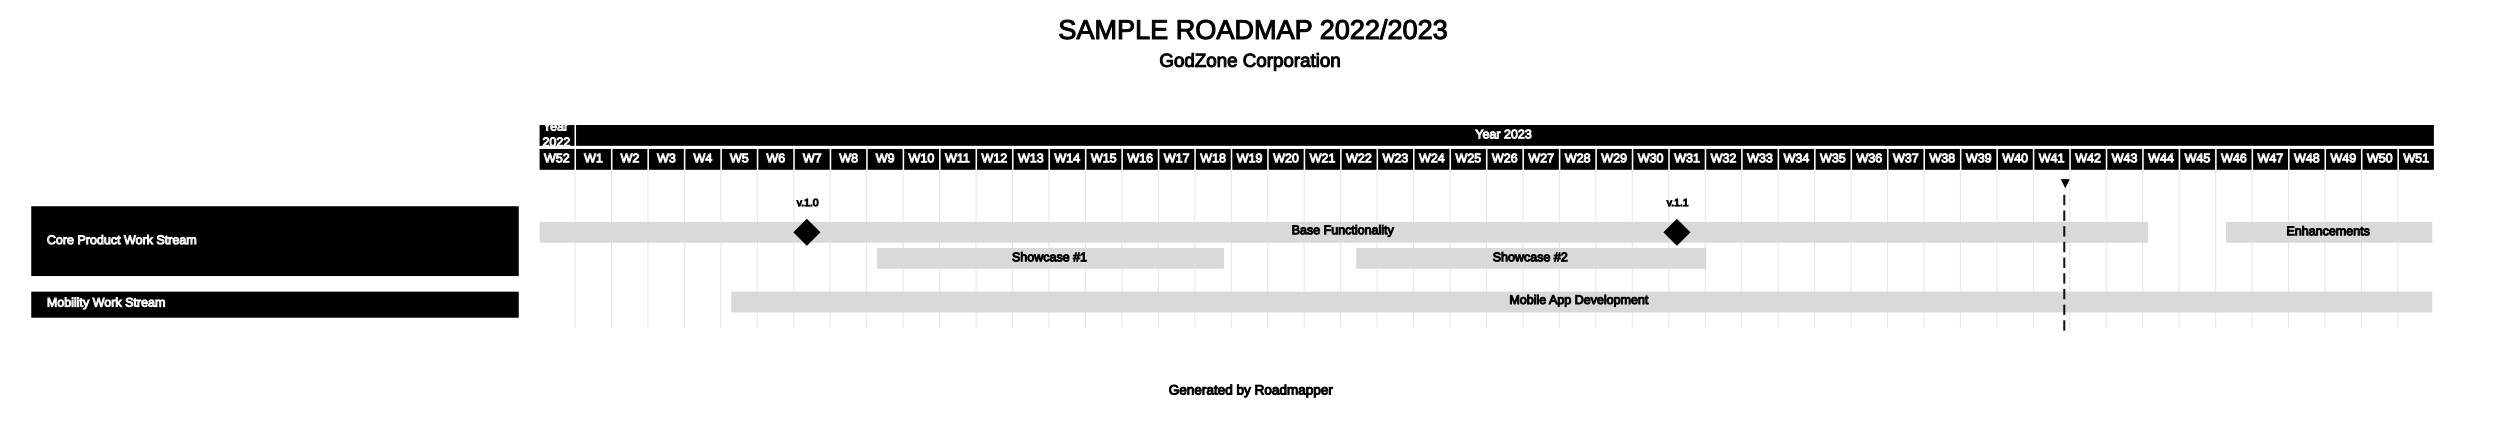
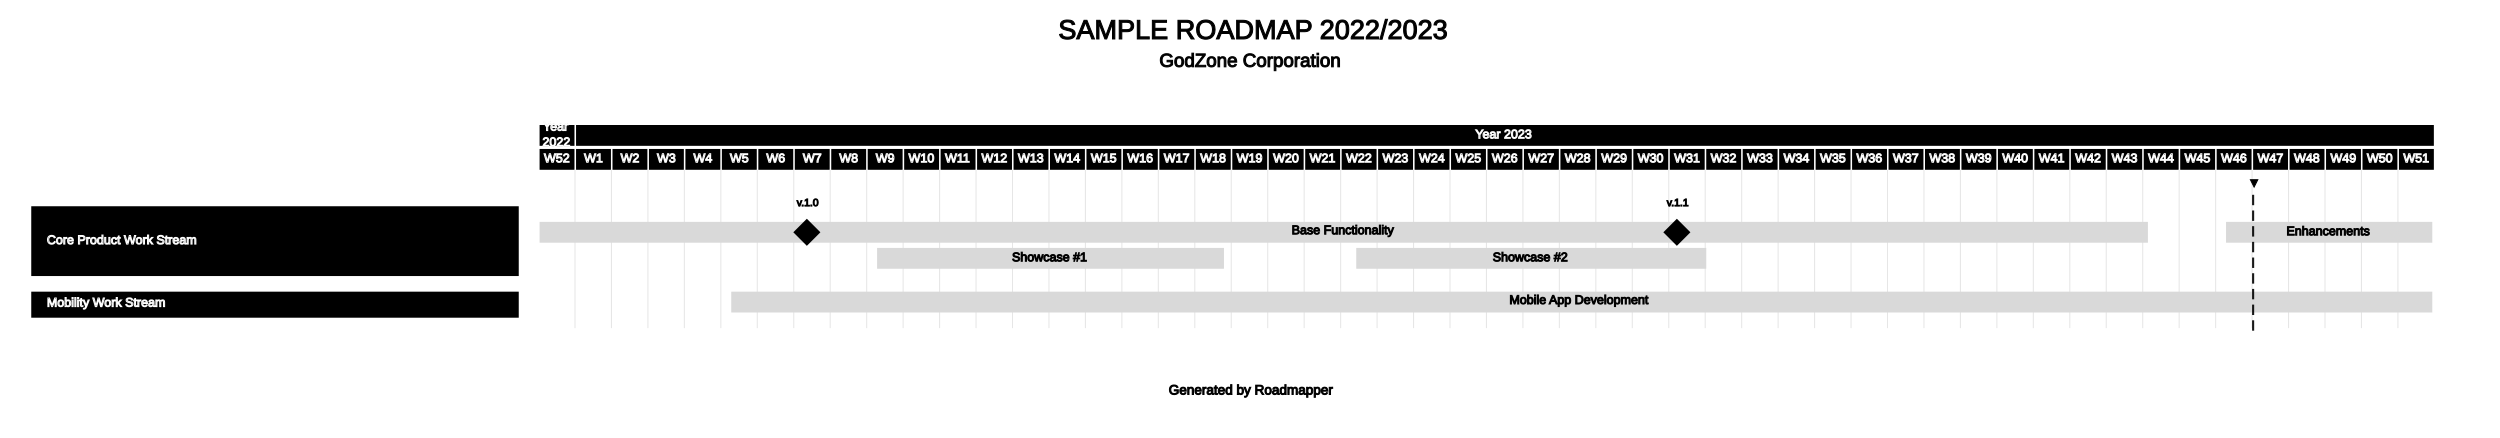
<svg xmlns="http://www.w3.org/2000/svg" width="2400" height="420" viewBox="0 0 2400 420">
  <defs>
</defs>
  <rect x="0" y="0" width="2400" height="1000" fill="#FFFFFF" />
  <text x="1016.0" y="30" font-size="26" text-anchor="start" dominant-baseline="middle" font-family="Arial" stroke="#000000">SAMPLE ROADMAP 2022/2023</text>
  <text x="1113.0" y="59" font-size="18" text-anchor="start" dominant-baseline="middle" font-family="Arial" stroke="#000000">GodZone Corporation</text>
  <rect x="518.0" y="120" width="33.5" height="20" fill="#000000" />
  <text x="521.25" y="117.0" font-size="12" stroke="#FFFFFF" text-anchor="start" dominant-baseline="hanging" font-family="Arial">Year</text>
  <text x="520.75" y="132.0" font-size="12" stroke="#FFFFFF" text-anchor="start" dominant-baseline="hanging" font-family="Arial">2022</text>
  <rect x="553.0" y="120" width="1783.5" height="20" fill="#000000" />
  <text x="1416.25" y="124.5" font-size="12" stroke="#FFFFFF" text-anchor="start" dominant-baseline="hanging" font-family="Arial">Year 2023</text>
  <rect x="518.0" y="143" width="33.5" height="20" fill="#000000" />
  <text x="522.25" y="147.5" font-size="12" stroke="#FFFFFF" text-anchor="start" dominant-baseline="hanging" font-family="Arial">W52</text>
  <rect x="553.0" y="143" width="33.5" height="20" fill="#000000" />
  <text x="560.75" y="147.5" font-size="12" stroke="#FFFFFF" text-anchor="start" dominant-baseline="hanging" font-family="Arial">W1</text>
  <rect x="588.0" y="143" width="33.5" height="20" fill="#000000" />
  <text x="595.75" y="147.5" font-size="12" stroke="#FFFFFF" text-anchor="start" dominant-baseline="hanging" font-family="Arial">W2</text>
  <rect x="623.0" y="143" width="33.5" height="20" fill="#000000" />
  <text x="630.75" y="147.5" font-size="12" stroke="#FFFFFF" text-anchor="start" dominant-baseline="hanging" font-family="Arial">W3</text>
  <rect x="658.0" y="143" width="33.5" height="20" fill="#000000" />
  <text x="665.75" y="147.5" font-size="12" stroke="#FFFFFF" text-anchor="start" dominant-baseline="hanging" font-family="Arial">W4</text>
  <rect x="693.0" y="143" width="33.5" height="20" fill="#000000" />
  <text x="700.75" y="147.5" font-size="12" stroke="#FFFFFF" text-anchor="start" dominant-baseline="hanging" font-family="Arial">W5</text>
  <rect x="728.0" y="143" width="33.5" height="20" fill="#000000" />
  <text x="735.75" y="147.5" font-size="12" stroke="#FFFFFF" text-anchor="start" dominant-baseline="hanging" font-family="Arial">W6</text>
  <rect x="763.0" y="143" width="33.5" height="20" fill="#000000" />
  <text x="770.75" y="147.5" font-size="12" stroke="#FFFFFF" text-anchor="start" dominant-baseline="hanging" font-family="Arial">W7</text>
  <rect x="798.0" y="143" width="33.5" height="20" fill="#000000" />
  <text x="805.75" y="147.5" font-size="12" stroke="#FFFFFF" text-anchor="start" dominant-baseline="hanging" font-family="Arial">W8</text>
  <rect x="833.0" y="143" width="33.5" height="20" fill="#000000" />
  <text x="840.75" y="147.5" font-size="12" stroke="#FFFFFF" text-anchor="start" dominant-baseline="hanging" font-family="Arial">W9</text>
  <rect x="868.0" y="143" width="33.5" height="20" fill="#000000" />
  <text x="872.25" y="147.5" font-size="12" stroke="#FFFFFF" text-anchor="start" dominant-baseline="hanging" font-family="Arial">W10</text>
  <rect x="903.0" y="143" width="33.5" height="20" fill="#000000" />
  <text x="907.25" y="147.5" font-size="12" stroke="#FFFFFF" text-anchor="start" dominant-baseline="hanging" font-family="Arial">W11</text>
  <rect x="938.0" y="143" width="33.5" height="20" fill="#000000" />
  <text x="942.25" y="147.5" font-size="12" stroke="#FFFFFF" text-anchor="start" dominant-baseline="hanging" font-family="Arial">W12</text>
  <rect x="973.0" y="143" width="33.5" height="20" fill="#000000" />
  <text x="977.25" y="147.5" font-size="12" stroke="#FFFFFF" text-anchor="start" dominant-baseline="hanging" font-family="Arial">W13</text>
  <rect x="1008.0" y="143" width="33.5" height="20" fill="#000000" />
  <text x="1012.25" y="147.5" font-size="12" stroke="#FFFFFF" text-anchor="start" dominant-baseline="hanging" font-family="Arial">W14</text>
  <rect x="1043.0" y="143" width="33.5" height="20" fill="#000000" />
  <text x="1047.25" y="147.5" font-size="12" stroke="#FFFFFF" text-anchor="start" dominant-baseline="hanging" font-family="Arial">W15</text>
  <rect x="1078.0" y="143" width="33.5" height="20" fill="#000000" />
  <text x="1082.25" y="147.5" font-size="12" stroke="#FFFFFF" text-anchor="start" dominant-baseline="hanging" font-family="Arial">W16</text>
  <rect x="1113.0" y="143" width="33.5" height="20" fill="#000000" />
  <text x="1117.25" y="147.5" font-size="12" stroke="#FFFFFF" text-anchor="start" dominant-baseline="hanging" font-family="Arial">W17</text>
  <rect x="1148.0" y="143" width="33.5" height="20" fill="#000000" />
  <text x="1152.25" y="147.5" font-size="12" stroke="#FFFFFF" text-anchor="start" dominant-baseline="hanging" font-family="Arial">W18</text>
  <rect x="1183.0" y="143" width="33.5" height="20" fill="#000000" />
  <text x="1187.25" y="147.5" font-size="12" stroke="#FFFFFF" text-anchor="start" dominant-baseline="hanging" font-family="Arial">W19</text>
  <rect x="1218.0" y="143" width="33.5" height="20" fill="#000000" />
  <text x="1222.25" y="147.5" font-size="12" stroke="#FFFFFF" text-anchor="start" dominant-baseline="hanging" font-family="Arial">W20</text>
  <rect x="1253.0" y="143" width="33.5" height="20" fill="#000000" />
  <text x="1257.25" y="147.5" font-size="12" stroke="#FFFFFF" text-anchor="start" dominant-baseline="hanging" font-family="Arial">W21</text>
  <rect x="1288.0" y="143" width="33.5" height="20" fill="#000000" />
  <text x="1292.25" y="147.5" font-size="12" stroke="#FFFFFF" text-anchor="start" dominant-baseline="hanging" font-family="Arial">W22</text>
  <rect x="1323.0" y="143" width="33.5" height="20" fill="#000000" />
  <text x="1327.25" y="147.5" font-size="12" stroke="#FFFFFF" text-anchor="start" dominant-baseline="hanging" font-family="Arial">W23</text>
  <rect x="1358.0" y="143" width="33.5" height="20" fill="#000000" />
  <text x="1362.25" y="147.5" font-size="12" stroke="#FFFFFF" text-anchor="start" dominant-baseline="hanging" font-family="Arial">W24</text>
  <rect x="1393.0" y="143" width="33.5" height="20" fill="#000000" />
  <text x="1397.25" y="147.5" font-size="12" stroke="#FFFFFF" text-anchor="start" dominant-baseline="hanging" font-family="Arial">W25</text>
  <rect x="1428.0" y="143" width="33.5" height="20" fill="#000000" />
  <text x="1432.25" y="147.5" font-size="12" stroke="#FFFFFF" text-anchor="start" dominant-baseline="hanging" font-family="Arial">W26</text>
  <rect x="1463.0" y="143" width="33.5" height="20" fill="#000000" />
  <text x="1467.25" y="147.5" font-size="12" stroke="#FFFFFF" text-anchor="start" dominant-baseline="hanging" font-family="Arial">W27</text>
  <rect x="1498.0" y="143" width="33.5" height="20" fill="#000000" />
  <text x="1502.25" y="147.5" font-size="12" stroke="#FFFFFF" text-anchor="start" dominant-baseline="hanging" font-family="Arial">W28</text>
  <rect x="1533.0" y="143" width="33.5" height="20" fill="#000000" />
  <text x="1537.25" y="147.5" font-size="12" stroke="#FFFFFF" text-anchor="start" dominant-baseline="hanging" font-family="Arial">W29</text>
  <rect x="1568.0" y="143" width="33.5" height="20" fill="#000000" />
  <text x="1572.25" y="147.5" font-size="12" stroke="#FFFFFF" text-anchor="start" dominant-baseline="hanging" font-family="Arial">W30</text>
  <rect x="1603.0" y="143" width="33.5" height="20" fill="#000000" />
  <text x="1607.25" y="147.5" font-size="12" stroke="#FFFFFF" text-anchor="start" dominant-baseline="hanging" font-family="Arial">W31</text>
  <rect x="1638.0" y="143" width="33.5" height="20" fill="#000000" />
  <text x="1642.25" y="147.5" font-size="12" stroke="#FFFFFF" text-anchor="start" dominant-baseline="hanging" font-family="Arial">W32</text>
  <rect x="1673.0" y="143" width="33.5" height="20" fill="#000000" />
  <text x="1677.25" y="147.5" font-size="12" stroke="#FFFFFF" text-anchor="start" dominant-baseline="hanging" font-family="Arial">W33</text>
  <rect x="1708.0" y="143" width="33.5" height="20" fill="#000000" />
  <text x="1712.25" y="147.5" font-size="12" stroke="#FFFFFF" text-anchor="start" dominant-baseline="hanging" font-family="Arial">W34</text>
  <rect x="1743.0" y="143" width="33.5" height="20" fill="#000000" />
  <text x="1747.25" y="147.5" font-size="12" stroke="#FFFFFF" text-anchor="start" dominant-baseline="hanging" font-family="Arial">W35</text>
  <rect x="1778.0" y="143" width="33.5" height="20" fill="#000000" />
  <text x="1782.25" y="147.5" font-size="12" stroke="#FFFFFF" text-anchor="start" dominant-baseline="hanging" font-family="Arial">W36</text>
  <rect x="1813.0" y="143" width="33.5" height="20" fill="#000000" />
  <text x="1817.25" y="147.5" font-size="12" stroke="#FFFFFF" text-anchor="start" dominant-baseline="hanging" font-family="Arial">W37</text>
  <rect x="1848.0" y="143" width="33.5" height="20" fill="#000000" />
  <text x="1852.25" y="147.5" font-size="12" stroke="#FFFFFF" text-anchor="start" dominant-baseline="hanging" font-family="Arial">W38</text>
  <rect x="1883.0" y="143" width="33.5" height="20" fill="#000000" />
  <text x="1887.25" y="147.5" font-size="12" stroke="#FFFFFF" text-anchor="start" dominant-baseline="hanging" font-family="Arial">W39</text>
  <rect x="1918.0" y="143" width="33.5" height="20" fill="#000000" />
  <text x="1922.25" y="147.5" font-size="12" stroke="#FFFFFF" text-anchor="start" dominant-baseline="hanging" font-family="Arial">W40</text>
  <rect x="1953.0" y="143" width="33.5" height="20" fill="#000000" />
  <text x="1957.25" y="147.5" font-size="12" stroke="#FFFFFF" text-anchor="start" dominant-baseline="hanging" font-family="Arial">W41</text>
  <rect x="1988.0" y="143" width="33.5" height="20" fill="#000000" />
  <text x="1992.25" y="147.5" font-size="12" stroke="#FFFFFF" text-anchor="start" dominant-baseline="hanging" font-family="Arial">W42</text>
  <rect x="2023.0" y="143" width="33.5" height="20" fill="#000000" />
  <text x="2027.25" y="147.5" font-size="12" stroke="#FFFFFF" text-anchor="start" dominant-baseline="hanging" font-family="Arial">W43</text>
  <rect x="2058.0" y="143" width="33.5" height="20" fill="#000000" />
  <text x="2062.25" y="147.5" font-size="12" stroke="#FFFFFF" text-anchor="start" dominant-baseline="hanging" font-family="Arial">W44</text>
  <rect x="2093.0" y="143" width="33.5" height="20" fill="#000000" />
  <text x="2097.25" y="147.5" font-size="12" stroke="#FFFFFF" text-anchor="start" dominant-baseline="hanging" font-family="Arial">W45</text>
  <rect x="2128.0" y="143" width="33.5" height="20" fill="#000000" />
  <text x="2132.25" y="147.5" font-size="12" stroke="#FFFFFF" text-anchor="start" dominant-baseline="hanging" font-family="Arial">W46</text>
  <rect x="2163.0" y="143" width="33.5" height="20" fill="#000000" />
  <text x="2167.25" y="147.5" font-size="12" stroke="#FFFFFF" text-anchor="start" dominant-baseline="hanging" font-family="Arial">W47</text>
  <rect x="2198.0" y="143" width="33.5" height="20" fill="#000000" />
  <text x="2202.25" y="147.5" font-size="12" stroke="#FFFFFF" text-anchor="start" dominant-baseline="hanging" font-family="Arial">W48</text>
  <rect x="2233.0" y="143" width="33.5" height="20" fill="#000000" />
  <text x="2237.25" y="147.5" font-size="12" stroke="#FFFFFF" text-anchor="start" dominant-baseline="hanging" font-family="Arial">W49</text>
  <rect x="2268.0" y="143" width="33.5" height="20" fill="#000000" />
  <text x="2272.25" y="147.5" font-size="12" stroke="#FFFFFF" text-anchor="start" dominant-baseline="hanging" font-family="Arial">W50</text>
  <rect x="2303.0" y="143" width="33.5" height="20" fill="#000000" />
  <text x="2307.25" y="147.5" font-size="12" stroke="#FFFFFF" text-anchor="start" dominant-baseline="hanging" font-family="Arial">W51</text>
  <path d="M552.0,163 L552.0,315" stroke="#e6e6e6" stroke-opacity="50" stroke-width="1" />
  <path d="M587.0,163 L587.0,315" stroke="#e6e6e6" stroke-opacity="50" stroke-width="1" />
  <path d="M622.0,163 L622.0,315" stroke="#e6e6e6" stroke-opacity="50" stroke-width="1" />
  <path d="M657.0,163 L657.0,315" stroke="#e6e6e6" stroke-opacity="50" stroke-width="1" />
  <path d="M692.0,163 L692.0,315" stroke="#e6e6e6" stroke-opacity="50" stroke-width="1" />
  <path d="M727.0,163 L727.0,315" stroke="#e6e6e6" stroke-opacity="50" stroke-width="1" />
  <path d="M762.0,163 L762.0,315" stroke="#e6e6e6" stroke-opacity="50" stroke-width="1" />
  <path d="M797.0,163 L797.0,315" stroke="#e6e6e6" stroke-opacity="50" stroke-width="1" />
  <path d="M832.0,163 L832.0,315" stroke="#e6e6e6" stroke-opacity="50" stroke-width="1" />
  <path d="M867.0,163 L867.0,315" stroke="#e6e6e6" stroke-opacity="50" stroke-width="1" />
  <path d="M902.0,163 L902.0,315" stroke="#e6e6e6" stroke-opacity="50" stroke-width="1" />
  <path d="M937.0,163 L937.0,315" stroke="#e6e6e6" stroke-opacity="50" stroke-width="1" />
  <path d="M972.0,163 L972.0,315" stroke="#e6e6e6" stroke-opacity="50" stroke-width="1" />
  <path d="M1007.0,163 L1007.0,315" stroke="#e6e6e6" stroke-opacity="50" stroke-width="1" />
  <path d="M1042.0,163 L1042.0,315" stroke="#e6e6e6" stroke-opacity="50" stroke-width="1" />
  <path d="M1077.0,163 L1077.0,315" stroke="#e6e6e6" stroke-opacity="50" stroke-width="1" />
  <path d="M1112.0,163 L1112.0,315" stroke="#e6e6e6" stroke-opacity="50" stroke-width="1" />
  <path d="M1147.0,163 L1147.0,315" stroke="#e6e6e6" stroke-opacity="50" stroke-width="1" />
  <path d="M1182.0,163 L1182.0,315" stroke="#e6e6e6" stroke-opacity="50" stroke-width="1" />
  <path d="M1217.0,163 L1217.0,315" stroke="#e6e6e6" stroke-opacity="50" stroke-width="1" />
  <path d="M1252.0,163 L1252.0,315" stroke="#e6e6e6" stroke-opacity="50" stroke-width="1" />
  <path d="M1287.0,163 L1287.0,315" stroke="#e6e6e6" stroke-opacity="50" stroke-width="1" />
  <path d="M1322.0,163 L1322.0,315" stroke="#e6e6e6" stroke-opacity="50" stroke-width="1" />
  <path d="M1357.0,163 L1357.0,315" stroke="#e6e6e6" stroke-opacity="50" stroke-width="1" />
  <path d="M1392.0,163 L1392.0,315" stroke="#e6e6e6" stroke-opacity="50" stroke-width="1" />
  <path d="M1427.0,163 L1427.0,315" stroke="#e6e6e6" stroke-opacity="50" stroke-width="1" />
  <path d="M1462.0,163 L1462.0,315" stroke="#e6e6e6" stroke-opacity="50" stroke-width="1" />
  <path d="M1497.0,163 L1497.0,315" stroke="#e6e6e6" stroke-opacity="50" stroke-width="1" />
  <path d="M1532.0,163 L1532.0,315" stroke="#e6e6e6" stroke-opacity="50" stroke-width="1" />
  <path d="M1567.0,163 L1567.0,315" stroke="#e6e6e6" stroke-opacity="50" stroke-width="1" />
  <path d="M1602.0,163 L1602.0,315" stroke="#e6e6e6" stroke-opacity="50" stroke-width="1" />
  <path d="M1637.0,163 L1637.0,315" stroke="#e6e6e6" stroke-opacity="50" stroke-width="1" />
  <path d="M1672.0,163 L1672.0,315" stroke="#e6e6e6" stroke-opacity="50" stroke-width="1" />
  <path d="M1707.0,163 L1707.0,315" stroke="#e6e6e6" stroke-opacity="50" stroke-width="1" />
  <path d="M1742.0,163 L1742.0,315" stroke="#e6e6e6" stroke-opacity="50" stroke-width="1" />
  <path d="M1777.0,163 L1777.0,315" stroke="#e6e6e6" stroke-opacity="50" stroke-width="1" />
  <path d="M1812.0,163 L1812.0,315" stroke="#e6e6e6" stroke-opacity="50" stroke-width="1" />
  <path d="M1847.0,163 L1847.0,315" stroke="#e6e6e6" stroke-opacity="50" stroke-width="1" />
  <path d="M1882.0,163 L1882.0,315" stroke="#e6e6e6" stroke-opacity="50" stroke-width="1" />
  <path d="M1917.0,163 L1917.0,315" stroke="#e6e6e6" stroke-opacity="50" stroke-width="1" />
  <path d="M1952.0,163 L1952.0,315" stroke="#e6e6e6" stroke-opacity="50" stroke-width="1" />
  <path d="M1987.0,163 L1987.0,315" stroke="#e6e6e6" stroke-opacity="50" stroke-width="1" />
  <path d="M2022.0,163 L2022.0,315" stroke="#e6e6e6" stroke-opacity="50" stroke-width="1" />
  <path d="M2057.0,163 L2057.0,315" stroke="#e6e6e6" stroke-opacity="50" stroke-width="1" />
  <path d="M2092.0,163 L2092.0,315" stroke="#e6e6e6" stroke-opacity="50" stroke-width="1" />
  <path d="M2127.0,163 L2127.0,315" stroke="#e6e6e6" stroke-opacity="50" stroke-width="1" />
  <path d="M2162.0,163 L2162.0,315" stroke="#e6e6e6" stroke-opacity="50" stroke-width="1" />
  <path d="M2197.0,163 L2197.0,315" stroke="#e6e6e6" stroke-opacity="50" stroke-width="1" />
  <path d="M2232.0,163 L2232.0,315" stroke="#e6e6e6" stroke-opacity="50" stroke-width="1" />
  <path d="M2267.0,163 L2267.0,315" stroke="#e6e6e6" stroke-opacity="50" stroke-width="1" />
  <path d="M2302.0,163 L2302.0,315" stroke="#e6e6e6" stroke-opacity="50" stroke-width="1" />
  <rect x="30" y="198" width="468.0" height="67" fill="#000000" />
  <text x="45" y="226.0" font-size="12" stroke="#FFFFFF" text-anchor="start" dominant-baseline="hanging" font-family="Arial">Core Product Work Stream</text>
  <rect x="518" y="213" width="1544" height="20" fill="#D9D9D9" />
  <text x="1240.0" y="216.5" font-size="12" stroke="#000000" text-anchor="start" dominant-baseline="hanging" font-family="Arial">Base Functionality</text>
  <rect x="2137" y="213" width="198" height="20" fill="#D9D9D9" />
  <text x="2195.0" y="217.5" font-size="12" stroke="#000000" text-anchor="start" dominant-baseline="hanging" font-family="Arial">Enhancements</text>
  <path d="M774.571,210 L787.571,223.0 L774.571,236 L761.571,223.0" fill="#000000" />
  <text x="764.905" y="195" font-size="10" text-anchor="start" dominant-baseline="middle" font-family="Arial" stroke="#000000">v.1.0</text>
  <path d="M1609.786,210 L1622.786,223.0 L1609.786,236 L1596.786,223.0" fill="#000000" />
  <text x="1600.119" y="195" font-size="10" text-anchor="start" dominant-baseline="middle" font-family="Arial" stroke="#000000">v.1.1</text>
  <rect x="842" y="238" width="333" height="20" fill="#D9D9D9" />
  <text x="971.5" y="242.5" font-size="12" stroke="#000000" text-anchor="start" dominant-baseline="hanging" font-family="Arial">Showcase #1</text>
  <rect x="1302" y="238" width="336" height="20" fill="#D9D9D9" />
  <text x="1433.0" y="242.5" font-size="12" stroke="#000000" text-anchor="start" dominant-baseline="hanging" font-family="Arial">Showcase #2</text>
  <rect x="30" y="280" width="468.0" height="25" fill="#000000" />
  <text x="45" y="286.0" font-size="12" stroke="#FFFFFF" text-anchor="start" dominant-baseline="hanging" font-family="Arial">Mobility Work Stream</text>
  <rect x="702" y="280" width="1633" height="20" fill="#D9D9D9" />
  <text x="1449.0" y="283.5" font-size="12" stroke="#000000" text-anchor="start" dominant-baseline="hanging" font-family="Arial">Mobile App Development</text>
-   <text x="1976.714" y="176" font-size="12" text-anchor="start" dominant-baseline="middle" font-family="Arial" stroke="#000000">▼</text>
-   <path d="M1981.714,187.0 L1981.714,197.0" stroke="#000000" stroke-opacity="0.9" stroke-width="2" />
-   <path d="M1981.714,202.059 L1981.714,212.059" stroke="#000000" stroke-opacity="0.9" stroke-width="2" />
-   <path d="M1981.714,217.118 L1981.714,227.118" stroke="#000000" stroke-opacity="0.9" stroke-width="2" />
-   <path d="M1981.714,232.176 L1981.714,242.176" stroke="#000000" stroke-opacity="0.9" stroke-width="2" />
-   <path d="M1981.714,247.235 L1981.714,257.235" stroke="#000000" stroke-opacity="0.9" stroke-width="2" />
-   <path d="M1981.714,262.294 L1981.714,272.294" stroke="#000000" stroke-opacity="0.9" stroke-width="2" />
-   <path d="M1981.714,277.353 L1981.714,287.353" stroke="#000000" stroke-opacity="0.9" stroke-width="2" />
-   <path d="M1981.714,292.412 L1981.714,302.412" stroke="#000000" stroke-opacity="0.9" stroke-width="2" />
-   <path d="M1981.714,307.471 L1981.714,317.471" stroke="#000000" stroke-opacity="0.9" stroke-width="2" />
+   <text x="2158.0" y="176" font-size="12" text-anchor="start" dominant-baseline="middle" font-family="Arial" stroke="#000000">▼</text>
+   <path d="M2163.0,187.0 L2163.0,197.0" stroke="#000000" stroke-opacity="0.9" stroke-width="2" />
+   <path d="M2163.0,202.059 L2163.0,212.059" stroke="#000000" stroke-opacity="0.9" stroke-width="2" />
+   <path d="M2163.0,217.118 L2163.0,227.118" stroke="#000000" stroke-opacity="0.9" stroke-width="2" />
+   <path d="M2163.0,232.176 L2163.0,242.176" stroke="#000000" stroke-opacity="0.9" stroke-width="2" />
+   <path d="M2163.0,247.235 L2163.0,257.235" stroke="#000000" stroke-opacity="0.9" stroke-width="2" />
+   <path d="M2163.0,262.294 L2163.0,272.294" stroke="#000000" stroke-opacity="0.9" stroke-width="2" />
+   <path d="M2163.0,277.353 L2163.0,287.353" stroke="#000000" stroke-opacity="0.9" stroke-width="2" />
+   <path d="M2163.0,292.412 L2163.0,302.412" stroke="#000000" stroke-opacity="0.9" stroke-width="2" />
+   <path d="M2163.0,307.471 L2163.0,317.471" stroke="#000000" stroke-opacity="0.9" stroke-width="2" />
  <text x="1122.0" y="375" font-size="13" text-anchor="start" dominant-baseline="middle" font-family="Arial" stroke="#000000">Generated by Roadmapper</text>
</svg>
